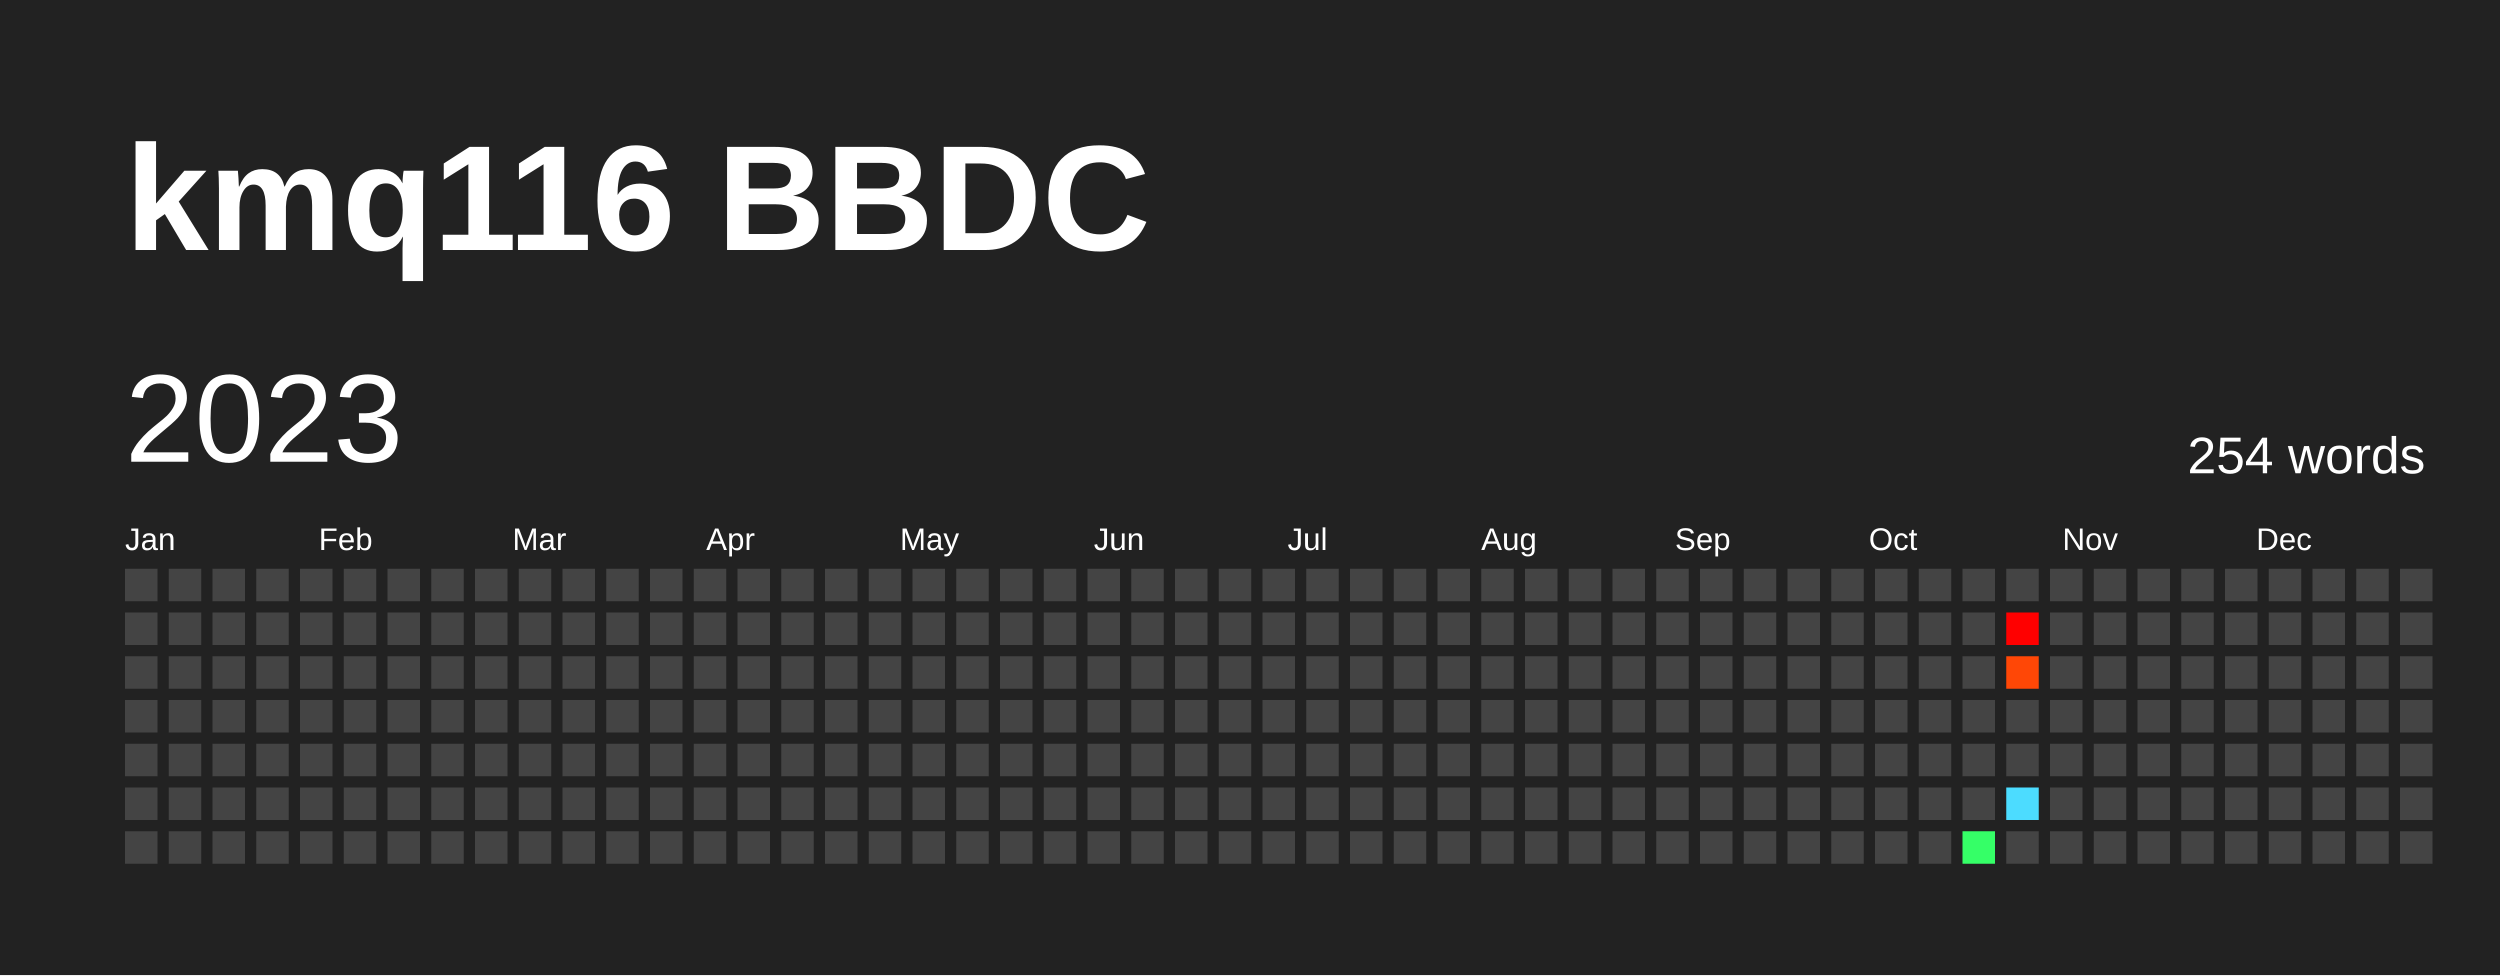
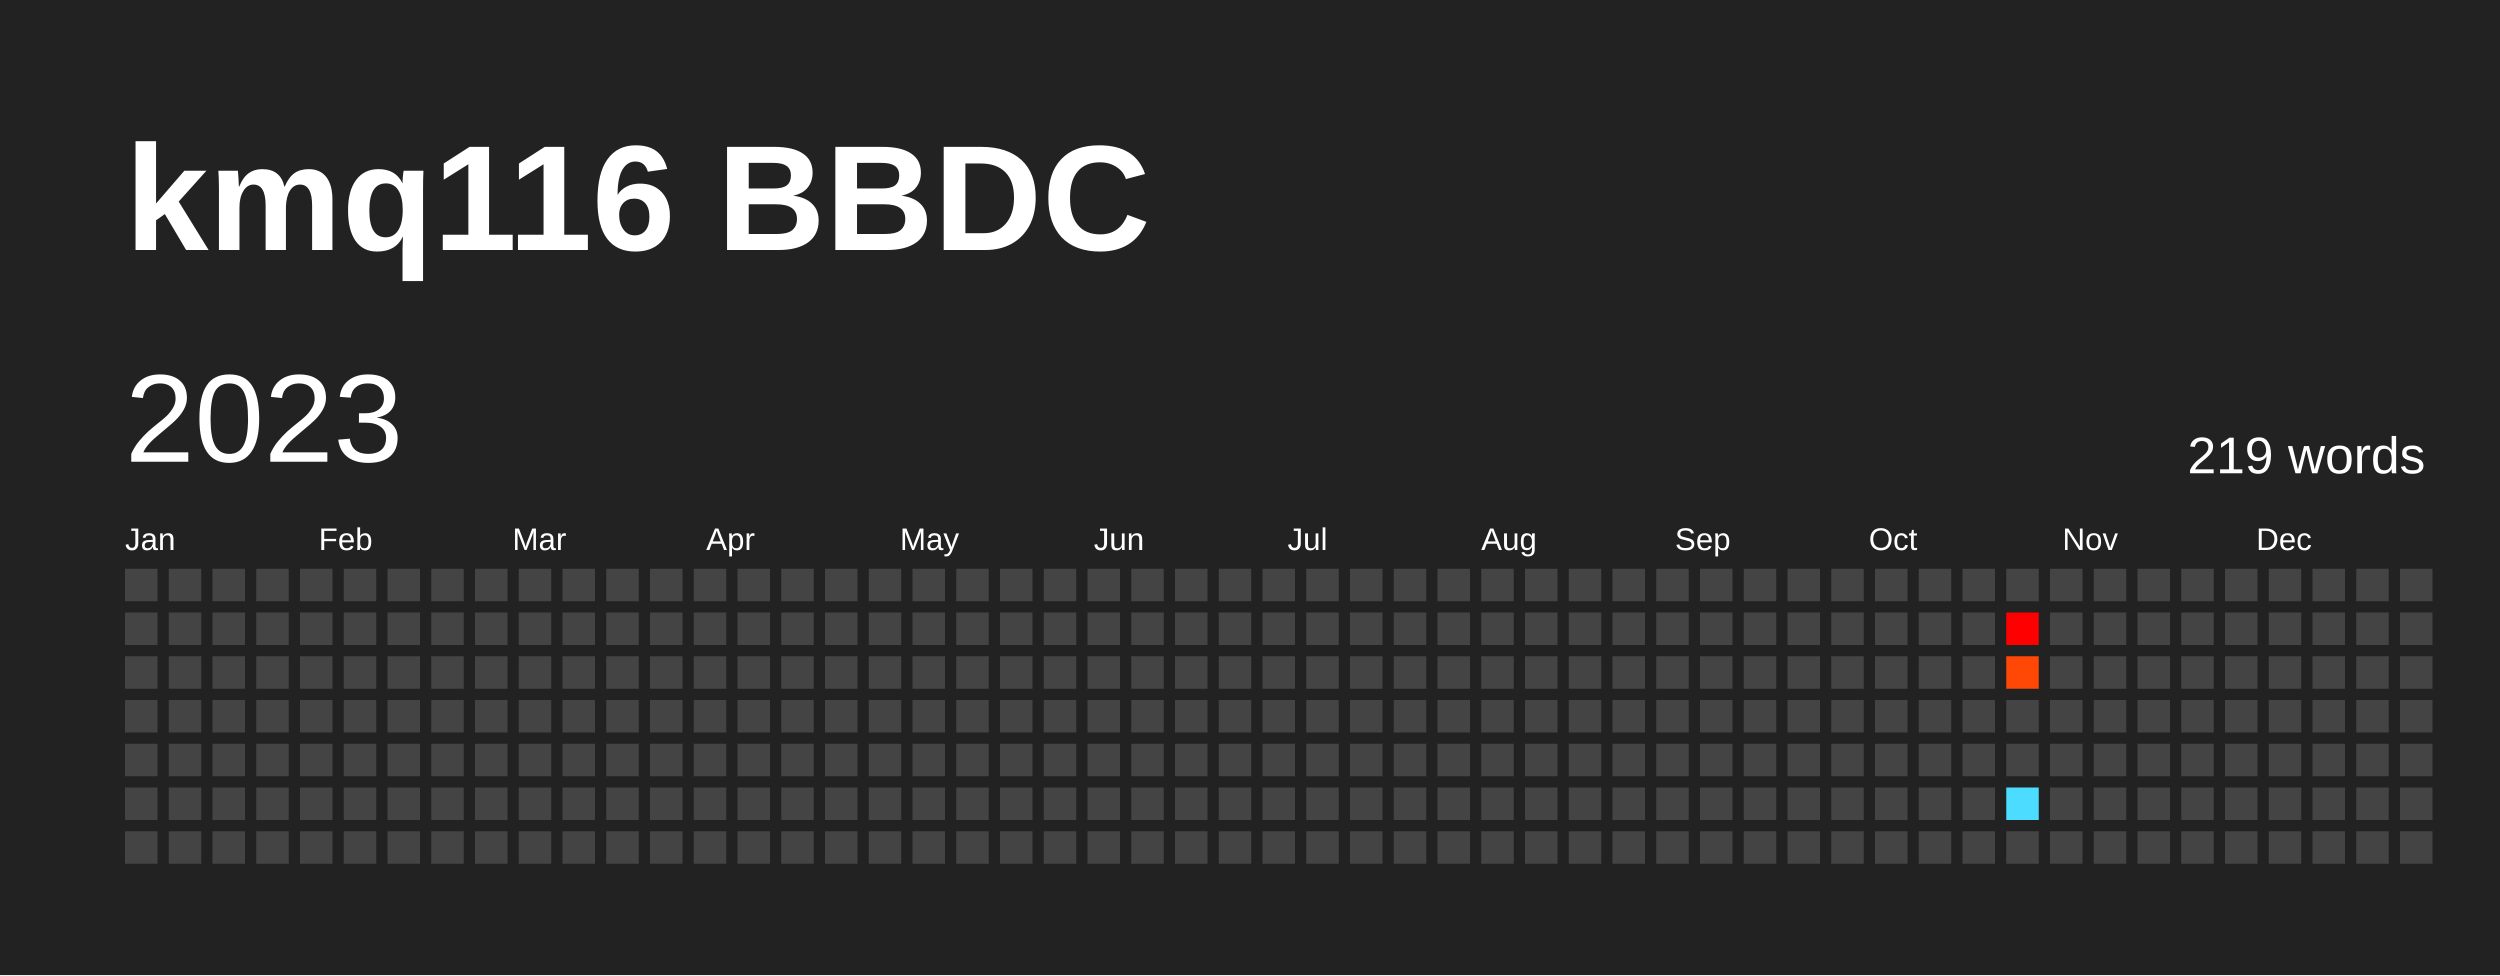
<svg xmlns="http://www.w3.org/2000/svg" baseProfile="full" height="78mm" version="1.1" viewBox="0,0,200,78" width="200mm">
  <defs />
  <rect fill="#222222" height="78" width="200" x="0" y="0" />
  <text fill="#FFFFFF" style="font-size:12px; font-family:Arial; font-weight:bold;" x="10" y="20">kmq116 BBDC</text>
  <text dominant-baseline="hanging" fill="#FFFFFF" style="font-size:10.0px; font-family:Arial;" x="10" y="30">2023</text>
-   <text dominant-baseline="hanging" fill="#FFFFFF" style="font-size:4.125px; font-family:Arial;" x="175" y="35">254 words</text>
+   <text dominant-baseline="hanging" fill="#FFFFFF" style="font-size:4.125px; font-family:Arial;" x="175" y="35">219 words</text>
  <text fill="#FFFFFF" style="font-size:2.5px; font-family:Arial" x="10.0" y="44">Jan</text>
  <text fill="#FFFFFF" style="font-size:2.5px; font-family:Arial" x="25.5" y="44">Feb</text>
  <text fill="#FFFFFF" style="font-size:2.5px; font-family:Arial" x="41.0" y="44">Mar</text>
  <text fill="#FFFFFF" style="font-size:2.5px; font-family:Arial" x="56.5" y="44">Apr</text>
  <text fill="#FFFFFF" style="font-size:2.5px; font-family:Arial" x="72.0" y="44">May</text>
  <text fill="#FFFFFF" style="font-size:2.5px; font-family:Arial" x="87.5" y="44">Jun</text>
  <text fill="#FFFFFF" style="font-size:2.5px; font-family:Arial" x="103.0" y="44">Jul</text>
  <text fill="#FFFFFF" style="font-size:2.5px; font-family:Arial" x="118.5" y="44">Aug</text>
  <text fill="#FFFFFF" style="font-size:2.5px; font-family:Arial" x="134.0" y="44">Sep</text>
  <text fill="#FFFFFF" style="font-size:2.5px; font-family:Arial" x="149.5" y="44">Oct</text>
  <text fill="#FFFFFF" style="font-size:2.5px; font-family:Arial" x="165.0" y="44">Nov</text>
  <text fill="#FFFFFF" style="font-size:2.5px; font-family:Arial" x="180.5" y="44">Dec</text>
  <rect fill="#444444" height="2.6" width="2.6" x="10.0" y="45.5" />
  <rect fill="#444444" height="2.6" width="2.6" x="10.0" y="49.0" />
  <rect fill="#444444" height="2.6" width="2.6" x="10.0" y="52.5" />
  <rect fill="#444444" height="2.6" width="2.6" x="10.0" y="56.0" />
  <rect fill="#444444" height="2.6" width="2.6" x="10.0" y="59.5" />
  <rect fill="#444444" height="2.6" width="2.6" x="10.0" y="63.0" />
  <rect fill="#444444" height="2.6" width="2.6" x="10.0" y="66.5" />
  <rect fill="#444444" height="2.6" width="2.6" x="13.5" y="45.5" />
  <rect fill="#444444" height="2.6" width="2.6" x="13.5" y="49.0" />
  <rect fill="#444444" height="2.6" width="2.6" x="13.5" y="52.5" />
  <rect fill="#444444" height="2.6" width="2.6" x="13.5" y="56.0" />
  <rect fill="#444444" height="2.6" width="2.6" x="13.5" y="59.5" />
  <rect fill="#444444" height="2.6" width="2.6" x="13.5" y="63.0" />
  <rect fill="#444444" height="2.6" width="2.6" x="13.5" y="66.5" />
  <rect fill="#444444" height="2.6" width="2.6" x="17.0" y="45.5" />
  <rect fill="#444444" height="2.6" width="2.6" x="17.0" y="49.0" />
  <rect fill="#444444" height="2.6" width="2.6" x="17.0" y="52.5" />
  <rect fill="#444444" height="2.6" width="2.6" x="17.0" y="56.0" />
  <rect fill="#444444" height="2.6" width="2.6" x="17.0" y="59.5" />
  <rect fill="#444444" height="2.6" width="2.6" x="17.0" y="63.0" />
  <rect fill="#444444" height="2.6" width="2.6" x="17.0" y="66.5" />
  <rect fill="#444444" height="2.6" width="2.6" x="20.5" y="45.5" />
  <rect fill="#444444" height="2.6" width="2.6" x="20.5" y="49.0" />
  <rect fill="#444444" height="2.6" width="2.6" x="20.5" y="52.5" />
  <rect fill="#444444" height="2.6" width="2.6" x="20.5" y="56.0" />
  <rect fill="#444444" height="2.6" width="2.6" x="20.5" y="59.5" />
  <rect fill="#444444" height="2.6" width="2.6" x="20.5" y="63.0" />
  <rect fill="#444444" height="2.6" width="2.6" x="20.5" y="66.5" />
  <rect fill="#444444" height="2.6" width="2.6" x="24.0" y="45.5" />
  <rect fill="#444444" height="2.6" width="2.6" x="24.0" y="49.0" />
  <rect fill="#444444" height="2.6" width="2.6" x="24.0" y="52.5" />
  <rect fill="#444444" height="2.6" width="2.6" x="24.0" y="56.0" />
  <rect fill="#444444" height="2.6" width="2.6" x="24.0" y="59.5" />
  <rect fill="#444444" height="2.6" width="2.6" x="24.0" y="63.0" />
  <rect fill="#444444" height="2.6" width="2.6" x="24.0" y="66.5" />
  <rect fill="#444444" height="2.6" width="2.6" x="27.5" y="45.5" />
  <rect fill="#444444" height="2.6" width="2.6" x="27.5" y="49.0" />
  <rect fill="#444444" height="2.6" width="2.6" x="27.5" y="52.5" />
  <rect fill="#444444" height="2.6" width="2.6" x="27.5" y="56.0" />
  <rect fill="#444444" height="2.6" width="2.6" x="27.5" y="59.5" />
  <rect fill="#444444" height="2.6" width="2.6" x="27.5" y="63.0" />
  <rect fill="#444444" height="2.6" width="2.6" x="27.5" y="66.5" />
  <rect fill="#444444" height="2.6" width="2.6" x="31.0" y="45.5" />
  <rect fill="#444444" height="2.6" width="2.6" x="31.0" y="49.0" />
  <rect fill="#444444" height="2.6" width="2.6" x="31.0" y="52.5" />
  <rect fill="#444444" height="2.6" width="2.6" x="31.0" y="56.0" />
  <rect fill="#444444" height="2.6" width="2.6" x="31.0" y="59.5" />
  <rect fill="#444444" height="2.6" width="2.6" x="31.0" y="63.0" />
  <rect fill="#444444" height="2.6" width="2.6" x="31.0" y="66.5" />
  <rect fill="#444444" height="2.6" width="2.6" x="34.5" y="45.5" />
  <rect fill="#444444" height="2.6" width="2.6" x="34.5" y="49.0" />
  <rect fill="#444444" height="2.6" width="2.6" x="34.5" y="52.5" />
  <rect fill="#444444" height="2.6" width="2.6" x="34.5" y="56.0" />
  <rect fill="#444444" height="2.6" width="2.6" x="34.5" y="59.5" />
  <rect fill="#444444" height="2.6" width="2.6" x="34.5" y="63.0" />
  <rect fill="#444444" height="2.6" width="2.6" x="34.5" y="66.5" />
  <rect fill="#444444" height="2.6" width="2.6" x="38.0" y="45.5" />
  <rect fill="#444444" height="2.6" width="2.6" x="38.0" y="49.0" />
  <rect fill="#444444" height="2.6" width="2.6" x="38.0" y="52.5" />
  <rect fill="#444444" height="2.6" width="2.6" x="38.0" y="56.0" />
  <rect fill="#444444" height="2.6" width="2.6" x="38.0" y="59.5" />
  <rect fill="#444444" height="2.6" width="2.6" x="38.0" y="63.0" />
  <rect fill="#444444" height="2.6" width="2.6" x="38.0" y="66.5" />
  <rect fill="#444444" height="2.6" width="2.6" x="41.5" y="45.5" />
  <rect fill="#444444" height="2.6" width="2.6" x="41.5" y="49.0" />
  <rect fill="#444444" height="2.6" width="2.6" x="41.5" y="52.5" />
  <rect fill="#444444" height="2.6" width="2.6" x="41.5" y="56.0" />
  <rect fill="#444444" height="2.6" width="2.6" x="41.5" y="59.5" />
  <rect fill="#444444" height="2.6" width="2.6" x="41.5" y="63.0" />
  <rect fill="#444444" height="2.6" width="2.6" x="41.5" y="66.5" />
  <rect fill="#444444" height="2.6" width="2.6" x="45.0" y="45.5" />
  <rect fill="#444444" height="2.6" width="2.6" x="45.0" y="49.0" />
  <rect fill="#444444" height="2.6" width="2.6" x="45.0" y="52.5" />
  <rect fill="#444444" height="2.6" width="2.6" x="45.0" y="56.0" />
  <rect fill="#444444" height="2.6" width="2.6" x="45.0" y="59.5" />
  <rect fill="#444444" height="2.6" width="2.6" x="45.0" y="63.0" />
  <rect fill="#444444" height="2.6" width="2.6" x="45.0" y="66.5" />
  <rect fill="#444444" height="2.6" width="2.6" x="48.5" y="45.5" />
  <rect fill="#444444" height="2.6" width="2.6" x="48.5" y="49.0" />
  <rect fill="#444444" height="2.6" width="2.6" x="48.5" y="52.5" />
  <rect fill="#444444" height="2.6" width="2.6" x="48.5" y="56.0" />
  <rect fill="#444444" height="2.6" width="2.6" x="48.5" y="59.5" />
  <rect fill="#444444" height="2.6" width="2.6" x="48.5" y="63.0" />
  <rect fill="#444444" height="2.6" width="2.6" x="48.5" y="66.5" />
  <rect fill="#444444" height="2.6" width="2.6" x="52.0" y="45.5" />
  <rect fill="#444444" height="2.6" width="2.6" x="52.0" y="49.0" />
  <rect fill="#444444" height="2.6" width="2.6" x="52.0" y="52.5" />
  <rect fill="#444444" height="2.6" width="2.6" x="52.0" y="56.0" />
  <rect fill="#444444" height="2.6" width="2.6" x="52.0" y="59.5" />
  <rect fill="#444444" height="2.6" width="2.6" x="52.0" y="63.0" />
  <rect fill="#444444" height="2.6" width="2.6" x="52.0" y="66.5" />
  <rect fill="#444444" height="2.6" width="2.6" x="55.5" y="45.5" />
  <rect fill="#444444" height="2.6" width="2.6" x="55.5" y="49.0" />
  <rect fill="#444444" height="2.6" width="2.6" x="55.5" y="52.5" />
  <rect fill="#444444" height="2.6" width="2.6" x="55.5" y="56.0" />
  <rect fill="#444444" height="2.6" width="2.6" x="55.5" y="59.5" />
  <rect fill="#444444" height="2.6" width="2.6" x="55.5" y="63.0" />
  <rect fill="#444444" height="2.6" width="2.6" x="55.5" y="66.5" />
  <rect fill="#444444" height="2.6" width="2.6" x="59.0" y="45.5" />
  <rect fill="#444444" height="2.6" width="2.6" x="59.0" y="49.0" />
  <rect fill="#444444" height="2.6" width="2.6" x="59.0" y="52.5" />
  <rect fill="#444444" height="2.6" width="2.6" x="59.0" y="56.0" />
  <rect fill="#444444" height="2.6" width="2.6" x="59.0" y="59.5" />
  <rect fill="#444444" height="2.6" width="2.6" x="59.0" y="63.0" />
  <rect fill="#444444" height="2.6" width="2.6" x="59.0" y="66.5" />
  <rect fill="#444444" height="2.6" width="2.6" x="62.5" y="45.5" />
  <rect fill="#444444" height="2.6" width="2.6" x="62.5" y="49.0" />
  <rect fill="#444444" height="2.6" width="2.6" x="62.5" y="52.5" />
  <rect fill="#444444" height="2.6" width="2.6" x="62.5" y="56.0" />
  <rect fill="#444444" height="2.6" width="2.6" x="62.5" y="59.5" />
  <rect fill="#444444" height="2.6" width="2.6" x="62.5" y="63.0" />
  <rect fill="#444444" height="2.6" width="2.6" x="62.5" y="66.5" />
  <rect fill="#444444" height="2.6" width="2.6" x="66.0" y="45.5" />
  <rect fill="#444444" height="2.6" width="2.6" x="66.0" y="49.0" />
  <rect fill="#444444" height="2.6" width="2.6" x="66.0" y="52.5" />
  <rect fill="#444444" height="2.6" width="2.6" x="66.0" y="56.0" />
  <rect fill="#444444" height="2.6" width="2.6" x="66.0" y="59.5" />
  <rect fill="#444444" height="2.6" width="2.6" x="66.0" y="63.0" />
  <rect fill="#444444" height="2.6" width="2.6" x="66.0" y="66.5" />
  <rect fill="#444444" height="2.6" width="2.6" x="69.5" y="45.5" />
  <rect fill="#444444" height="2.6" width="2.6" x="69.5" y="49.0" />
  <rect fill="#444444" height="2.6" width="2.6" x="69.5" y="52.5" />
  <rect fill="#444444" height="2.6" width="2.6" x="69.5" y="56.0" />
  <rect fill="#444444" height="2.6" width="2.6" x="69.5" y="59.5" />
  <rect fill="#444444" height="2.6" width="2.6" x="69.5" y="63.0" />
  <rect fill="#444444" height="2.6" width="2.6" x="69.5" y="66.5" />
  <rect fill="#444444" height="2.6" width="2.6" x="73.0" y="45.5" />
  <rect fill="#444444" height="2.6" width="2.6" x="73.0" y="49.0" />
  <rect fill="#444444" height="2.6" width="2.6" x="73.0" y="52.5" />
  <rect fill="#444444" height="2.6" width="2.6" x="73.0" y="56.0" />
  <rect fill="#444444" height="2.6" width="2.6" x="73.0" y="59.5" />
  <rect fill="#444444" height="2.6" width="2.6" x="73.0" y="63.0" />
  <rect fill="#444444" height="2.6" width="2.6" x="73.0" y="66.5" />
  <rect fill="#444444" height="2.6" width="2.6" x="76.5" y="45.5" />
  <rect fill="#444444" height="2.6" width="2.6" x="76.5" y="49.0" />
  <rect fill="#444444" height="2.6" width="2.6" x="76.5" y="52.5" />
  <rect fill="#444444" height="2.6" width="2.6" x="76.5" y="56.0" />
  <rect fill="#444444" height="2.6" width="2.6" x="76.5" y="59.5" />
  <rect fill="#444444" height="2.6" width="2.6" x="76.5" y="63.0" />
  <rect fill="#444444" height="2.6" width="2.6" x="76.5" y="66.5" />
  <rect fill="#444444" height="2.6" width="2.6" x="80.0" y="45.5" />
  <rect fill="#444444" height="2.6" width="2.6" x="80.0" y="49.0" />
  <rect fill="#444444" height="2.6" width="2.6" x="80.0" y="52.5" />
  <rect fill="#444444" height="2.6" width="2.6" x="80.0" y="56.0" />
  <rect fill="#444444" height="2.6" width="2.6" x="80.0" y="59.5" />
  <rect fill="#444444" height="2.6" width="2.6" x="80.0" y="63.0" />
  <rect fill="#444444" height="2.6" width="2.6" x="80.0" y="66.5" />
  <rect fill="#444444" height="2.6" width="2.6" x="83.5" y="45.5" />
  <rect fill="#444444" height="2.6" width="2.6" x="83.5" y="49.0" />
  <rect fill="#444444" height="2.6" width="2.6" x="83.5" y="52.5" />
  <rect fill="#444444" height="2.6" width="2.6" x="83.5" y="56.0" />
  <rect fill="#444444" height="2.6" width="2.6" x="83.5" y="59.5" />
  <rect fill="#444444" height="2.6" width="2.6" x="83.5" y="63.0" />
  <rect fill="#444444" height="2.6" width="2.6" x="83.5" y="66.5" />
  <rect fill="#444444" height="2.6" width="2.6" x="87.0" y="45.5" />
  <rect fill="#444444" height="2.6" width="2.6" x="87.0" y="49.0" />
  <rect fill="#444444" height="2.6" width="2.6" x="87.0" y="52.5" />
  <rect fill="#444444" height="2.6" width="2.6" x="87.0" y="56.0" />
  <rect fill="#444444" height="2.6" width="2.6" x="87.0" y="59.5" />
  <rect fill="#444444" height="2.6" width="2.6" x="87.0" y="63.0" />
  <rect fill="#444444" height="2.6" width="2.6" x="87.0" y="66.5" />
  <rect fill="#444444" height="2.6" width="2.6" x="90.5" y="45.5" />
  <rect fill="#444444" height="2.6" width="2.6" x="90.5" y="49.0" />
  <rect fill="#444444" height="2.6" width="2.6" x="90.5" y="52.5" />
  <rect fill="#444444" height="2.6" width="2.6" x="90.5" y="56.0" />
  <rect fill="#444444" height="2.6" width="2.6" x="90.5" y="59.5" />
  <rect fill="#444444" height="2.6" width="2.6" x="90.5" y="63.0" />
  <rect fill="#444444" height="2.6" width="2.6" x="90.5" y="66.5" />
  <rect fill="#444444" height="2.6" width="2.6" x="94.0" y="45.5" />
  <rect fill="#444444" height="2.6" width="2.6" x="94.0" y="49.0" />
  <rect fill="#444444" height="2.6" width="2.6" x="94.0" y="52.5" />
  <rect fill="#444444" height="2.6" width="2.6" x="94.0" y="56.0" />
  <rect fill="#444444" height="2.6" width="2.6" x="94.0" y="59.5" />
  <rect fill="#444444" height="2.6" width="2.6" x="94.0" y="63.0" />
  <rect fill="#444444" height="2.6" width="2.6" x="94.0" y="66.5" />
  <rect fill="#444444" height="2.6" width="2.6" x="97.5" y="45.5" />
  <rect fill="#444444" height="2.6" width="2.6" x="97.5" y="49.0" />
  <rect fill="#444444" height="2.6" width="2.6" x="97.5" y="52.5" />
  <rect fill="#444444" height="2.6" width="2.6" x="97.5" y="56.0" />
  <rect fill="#444444" height="2.6" width="2.6" x="97.5" y="59.5" />
  <rect fill="#444444" height="2.6" width="2.6" x="97.5" y="63.0" />
  <rect fill="#444444" height="2.6" width="2.6" x="97.5" y="66.5" />
  <rect fill="#444444" height="2.6" width="2.6" x="101.0" y="45.5" />
  <rect fill="#444444" height="2.6" width="2.6" x="101.0" y="49.0" />
  <rect fill="#444444" height="2.6" width="2.6" x="101.0" y="52.5" />
  <rect fill="#444444" height="2.6" width="2.6" x="101.0" y="56.0" />
  <rect fill="#444444" height="2.6" width="2.6" x="101.0" y="59.5" />
  <rect fill="#444444" height="2.6" width="2.6" x="101.0" y="63.0" />
  <rect fill="#444444" height="2.6" width="2.6" x="101.0" y="66.5" />
  <rect fill="#444444" height="2.6" width="2.6" x="104.5" y="45.5" />
  <rect fill="#444444" height="2.6" width="2.6" x="104.5" y="49.0" />
  <rect fill="#444444" height="2.6" width="2.6" x="104.5" y="52.5" />
  <rect fill="#444444" height="2.6" width="2.6" x="104.5" y="56.0" />
  <rect fill="#444444" height="2.6" width="2.6" x="104.5" y="59.5" />
  <rect fill="#444444" height="2.6" width="2.6" x="104.5" y="63.0" />
  <rect fill="#444444" height="2.6" width="2.6" x="104.5" y="66.5" />
  <rect fill="#444444" height="2.6" width="2.6" x="108.0" y="45.5" />
  <rect fill="#444444" height="2.6" width="2.6" x="108.0" y="49.0" />
  <rect fill="#444444" height="2.6" width="2.6" x="108.0" y="52.5" />
  <rect fill="#444444" height="2.6" width="2.6" x="108.0" y="56.0" />
  <rect fill="#444444" height="2.6" width="2.6" x="108.0" y="59.5" />
  <rect fill="#444444" height="2.6" width="2.6" x="108.0" y="63.0" />
  <rect fill="#444444" height="2.6" width="2.6" x="108.0" y="66.5" />
  <rect fill="#444444" height="2.6" width="2.6" x="111.5" y="45.5" />
  <rect fill="#444444" height="2.6" width="2.6" x="111.5" y="49.0" />
  <rect fill="#444444" height="2.6" width="2.6" x="111.5" y="52.5" />
  <rect fill="#444444" height="2.6" width="2.6" x="111.5" y="56.0" />
  <rect fill="#444444" height="2.6" width="2.6" x="111.5" y="59.5" />
  <rect fill="#444444" height="2.6" width="2.6" x="111.5" y="63.0" />
  <rect fill="#444444" height="2.6" width="2.6" x="111.5" y="66.5" />
  <rect fill="#444444" height="2.6" width="2.6" x="115.0" y="45.5" />
  <rect fill="#444444" height="2.6" width="2.6" x="115.0" y="49.0" />
  <rect fill="#444444" height="2.6" width="2.6" x="115.0" y="52.5" />
  <rect fill="#444444" height="2.6" width="2.6" x="115.0" y="56.0" />
  <rect fill="#444444" height="2.6" width="2.6" x="115.0" y="59.5" />
  <rect fill="#444444" height="2.6" width="2.6" x="115.0" y="63.0" />
  <rect fill="#444444" height="2.6" width="2.6" x="115.0" y="66.5" />
  <rect fill="#444444" height="2.6" width="2.6" x="118.5" y="45.5" />
  <rect fill="#444444" height="2.6" width="2.6" x="118.5" y="49.0" />
  <rect fill="#444444" height="2.6" width="2.6" x="118.5" y="52.5" />
  <rect fill="#444444" height="2.6" width="2.6" x="118.5" y="56.0" />
  <rect fill="#444444" height="2.6" width="2.6" x="118.5" y="59.5" />
  <rect fill="#444444" height="2.6" width="2.6" x="118.5" y="63.0" />
  <rect fill="#444444" height="2.6" width="2.6" x="118.5" y="66.5" />
  <rect fill="#444444" height="2.6" width="2.6" x="122.0" y="45.5" />
  <rect fill="#444444" height="2.6" width="2.6" x="122.0" y="49.0" />
  <rect fill="#444444" height="2.6" width="2.6" x="122.0" y="52.5" />
  <rect fill="#444444" height="2.6" width="2.6" x="122.0" y="56.0" />
  <rect fill="#444444" height="2.6" width="2.6" x="122.0" y="59.5" />
  <rect fill="#444444" height="2.6" width="2.6" x="122.0" y="63.0" />
  <rect fill="#444444" height="2.6" width="2.6" x="122.0" y="66.5" />
  <rect fill="#444444" height="2.6" width="2.6" x="125.5" y="45.5" />
  <rect fill="#444444" height="2.6" width="2.6" x="125.5" y="49.0" />
  <rect fill="#444444" height="2.6" width="2.6" x="125.5" y="52.5" />
  <rect fill="#444444" height="2.6" width="2.6" x="125.5" y="56.0" />
  <rect fill="#444444" height="2.6" width="2.6" x="125.5" y="59.5" />
  <rect fill="#444444" height="2.6" width="2.6" x="125.5" y="63.0" />
  <rect fill="#444444" height="2.6" width="2.6" x="125.5" y="66.5" />
  <rect fill="#444444" height="2.6" width="2.6" x="129.0" y="45.5" />
  <rect fill="#444444" height="2.6" width="2.6" x="129.0" y="49.0" />
  <rect fill="#444444" height="2.6" width="2.6" x="129.0" y="52.5" />
  <rect fill="#444444" height="2.6" width="2.6" x="129.0" y="56.0" />
  <rect fill="#444444" height="2.6" width="2.6" x="129.0" y="59.5" />
  <rect fill="#444444" height="2.6" width="2.6" x="129.0" y="63.0" />
  <rect fill="#444444" height="2.6" width="2.6" x="129.0" y="66.5" />
  <rect fill="#444444" height="2.6" width="2.6" x="132.5" y="45.5" />
  <rect fill="#444444" height="2.6" width="2.6" x="132.5" y="49.0" />
  <rect fill="#444444" height="2.6" width="2.6" x="132.5" y="52.5" />
  <rect fill="#444444" height="2.6" width="2.6" x="132.5" y="56.0" />
  <rect fill="#444444" height="2.6" width="2.6" x="132.5" y="59.5" />
  <rect fill="#444444" height="2.6" width="2.6" x="132.5" y="63.0" />
  <rect fill="#444444" height="2.6" width="2.6" x="132.5" y="66.5" />
  <rect fill="#444444" height="2.6" width="2.6" x="136.0" y="45.5" />
  <rect fill="#444444" height="2.6" width="2.6" x="136.0" y="49.0" />
  <rect fill="#444444" height="2.6" width="2.6" x="136.0" y="52.5" />
  <rect fill="#444444" height="2.6" width="2.6" x="136.0" y="56.0" />
  <rect fill="#444444" height="2.6" width="2.6" x="136.0" y="59.5" />
  <rect fill="#444444" height="2.6" width="2.6" x="136.0" y="63.0" />
  <rect fill="#444444" height="2.6" width="2.6" x="136.0" y="66.5" />
  <rect fill="#444444" height="2.6" width="2.6" x="139.5" y="45.5" />
  <rect fill="#444444" height="2.6" width="2.6" x="139.5" y="49.0" />
  <rect fill="#444444" height="2.6" width="2.6" x="139.5" y="52.5" />
  <rect fill="#444444" height="2.6" width="2.6" x="139.5" y="56.0" />
  <rect fill="#444444" height="2.6" width="2.6" x="139.5" y="59.5" />
  <rect fill="#444444" height="2.6" width="2.6" x="139.5" y="63.0" />
  <rect fill="#444444" height="2.6" width="2.6" x="139.5" y="66.5" />
  <rect fill="#444444" height="2.6" width="2.6" x="143.0" y="45.5" />
  <rect fill="#444444" height="2.6" width="2.6" x="143.0" y="49.0" />
  <rect fill="#444444" height="2.6" width="2.6" x="143.0" y="52.5" />
  <rect fill="#444444" height="2.6" width="2.6" x="143.0" y="56.0" />
  <rect fill="#444444" height="2.6" width="2.6" x="143.0" y="59.5" />
  <rect fill="#444444" height="2.6" width="2.6" x="143.0" y="63.0" />
  <rect fill="#444444" height="2.6" width="2.6" x="143.0" y="66.5" />
  <rect fill="#444444" height="2.6" width="2.6" x="146.5" y="45.5" />
  <rect fill="#444444" height="2.6" width="2.6" x="146.5" y="49.0" />
  <rect fill="#444444" height="2.6" width="2.6" x="146.5" y="52.5" />
  <rect fill="#444444" height="2.6" width="2.6" x="146.5" y="56.0" />
  <rect fill="#444444" height="2.6" width="2.6" x="146.5" y="59.5" />
  <rect fill="#444444" height="2.6" width="2.6" x="146.5" y="63.0" />
  <rect fill="#444444" height="2.6" width="2.6" x="146.5" y="66.5" />
  <rect fill="#444444" height="2.6" width="2.6" x="150.0" y="45.5" />
  <rect fill="#444444" height="2.6" width="2.6" x="150.0" y="49.0" />
  <rect fill="#444444" height="2.6" width="2.6" x="150.0" y="52.5" />
  <rect fill="#444444" height="2.6" width="2.6" x="150.0" y="56.0" />
  <rect fill="#444444" height="2.6" width="2.6" x="150.0" y="59.5" />
  <rect fill="#444444" height="2.6" width="2.6" x="150.0" y="63.0" />
  <rect fill="#444444" height="2.6" width="2.6" x="150.0" y="66.5" />
  <rect fill="#444444" height="2.6" width="2.6" x="153.5" y="45.5" />
  <rect fill="#444444" height="2.6" width="2.6" x="153.5" y="49.0" />
  <rect fill="#444444" height="2.6" width="2.6" x="153.5" y="52.5" />
  <rect fill="#444444" height="2.6" width="2.6" x="153.5" y="56.0" />
  <rect fill="#444444" height="2.6" width="2.6" x="153.5" y="59.5" />
  <rect fill="#444444" height="2.6" width="2.6" x="153.5" y="63.0" />
  <rect fill="#444444" height="2.6" width="2.6" x="153.5" y="66.5" />
  <rect fill="#444444" height="2.6" width="2.6" x="157.0" y="45.5" />
  <rect fill="#444444" height="2.6" width="2.6" x="157.0" y="49.0" />
  <rect fill="#444444" height="2.6" width="2.6" x="157.0" y="52.5" />
  <rect fill="#444444" height="2.6" width="2.6" x="157.0" y="56.0" />
  <rect fill="#444444" height="2.6" width="2.6" x="157.0" y="59.5" />
  <rect fill="#444444" height="2.6" width="2.6" x="157.0" y="63.0" />
-   <rect fill="#35ff67" height="2.6" width="2.6" x="157.0" y="66.5" />
+   <rect fill="#444444" height="2.6" width="2.6" x="157.0" y="66.5" />
  <rect fill="#444444" height="2.6" width="2.6" x="160.5" y="45.5" />
  <rect fill="red" height="2.6" width="2.6" x="160.5" y="49.0" />
  <rect fill="#ff4706" height="2.6" width="2.6" x="160.5" y="52.5" />
  <rect fill="#444444" height="2.6" width="2.6" x="160.5" y="56.0" />
  <rect fill="#444444" height="2.6" width="2.6" x="160.5" y="59.5" />
  <rect fill="#4cdcff" height="2.6" width="2.6" x="160.5" y="63.0" />
  <rect fill="#444444" height="2.6" width="2.6" x="160.5" y="66.5" />
  <rect fill="#444444" height="2.6" width="2.6" x="164.0" y="45.5" />
  <rect fill="#444444" height="2.6" width="2.6" x="164.0" y="49.0" />
  <rect fill="#444444" height="2.6" width="2.6" x="164.0" y="52.5" />
  <rect fill="#444444" height="2.6" width="2.6" x="164.0" y="56.0" />
  <rect fill="#444444" height="2.6" width="2.6" x="164.0" y="59.5" />
  <rect fill="#444444" height="2.6" width="2.6" x="164.0" y="63.0" />
  <rect fill="#444444" height="2.6" width="2.6" x="164.0" y="66.5" />
  <rect fill="#444444" height="2.6" width="2.6" x="167.5" y="45.5" />
  <rect fill="#444444" height="2.6" width="2.6" x="167.5" y="49.0" />
  <rect fill="#444444" height="2.6" width="2.6" x="167.5" y="52.5" />
  <rect fill="#444444" height="2.6" width="2.6" x="167.5" y="56.0" />
  <rect fill="#444444" height="2.6" width="2.6" x="167.5" y="59.5" />
  <rect fill="#444444" height="2.6" width="2.6" x="167.5" y="63.0" />
  <rect fill="#444444" height="2.6" width="2.6" x="167.5" y="66.5" />
  <rect fill="#444444" height="2.6" width="2.6" x="171.0" y="45.5" />
  <rect fill="#444444" height="2.6" width="2.6" x="171.0" y="49.0" />
  <rect fill="#444444" height="2.6" width="2.6" x="171.0" y="52.5" />
  <rect fill="#444444" height="2.6" width="2.6" x="171.0" y="56.0" />
  <rect fill="#444444" height="2.6" width="2.6" x="171.0" y="59.5" />
  <rect fill="#444444" height="2.6" width="2.6" x="171.0" y="63.0" />
  <rect fill="#444444" height="2.6" width="2.6" x="171.0" y="66.5" />
  <rect fill="#444444" height="2.6" width="2.6" x="174.5" y="45.5" />
  <rect fill="#444444" height="2.6" width="2.6" x="174.5" y="49.0" />
  <rect fill="#444444" height="2.6" width="2.6" x="174.5" y="52.5" />
  <rect fill="#444444" height="2.6" width="2.6" x="174.5" y="56.0" />
  <rect fill="#444444" height="2.6" width="2.6" x="174.5" y="59.5" />
  <rect fill="#444444" height="2.6" width="2.6" x="174.5" y="63.0" />
  <rect fill="#444444" height="2.6" width="2.6" x="174.5" y="66.5" />
  <rect fill="#444444" height="2.6" width="2.6" x="178.0" y="45.5" />
  <rect fill="#444444" height="2.6" width="2.6" x="178.0" y="49.0" />
  <rect fill="#444444" height="2.6" width="2.6" x="178.0" y="52.5" />
  <rect fill="#444444" height="2.6" width="2.6" x="178.0" y="56.0" />
  <rect fill="#444444" height="2.6" width="2.6" x="178.0" y="59.5" />
  <rect fill="#444444" height="2.6" width="2.6" x="178.0" y="63.0" />
  <rect fill="#444444" height="2.6" width="2.6" x="178.0" y="66.5" />
  <rect fill="#444444" height="2.6" width="2.6" x="181.5" y="45.5" />
  <rect fill="#444444" height="2.6" width="2.6" x="181.5" y="49.0" />
  <rect fill="#444444" height="2.6" width="2.6" x="181.5" y="52.5" />
  <rect fill="#444444" height="2.6" width="2.6" x="181.5" y="56.0" />
  <rect fill="#444444" height="2.6" width="2.6" x="181.5" y="59.5" />
  <rect fill="#444444" height="2.6" width="2.6" x="181.5" y="63.0" />
  <rect fill="#444444" height="2.6" width="2.6" x="181.5" y="66.5" />
  <rect fill="#444444" height="2.6" width="2.6" x="185.0" y="45.5" />
  <rect fill="#444444" height="2.6" width="2.6" x="185.0" y="49.0" />
  <rect fill="#444444" height="2.6" width="2.6" x="185.0" y="52.5" />
  <rect fill="#444444" height="2.6" width="2.6" x="185.0" y="56.0" />
  <rect fill="#444444" height="2.6" width="2.6" x="185.0" y="59.5" />
  <rect fill="#444444" height="2.6" width="2.6" x="185.0" y="63.0" />
  <rect fill="#444444" height="2.6" width="2.6" x="185.0" y="66.5" />
  <rect fill="#444444" height="2.6" width="2.6" x="188.5" y="45.5" />
  <rect fill="#444444" height="2.6" width="2.6" x="188.5" y="49.0" />
  <rect fill="#444444" height="2.6" width="2.6" x="188.5" y="52.5" />
  <rect fill="#444444" height="2.6" width="2.6" x="188.5" y="56.0" />
  <rect fill="#444444" height="2.6" width="2.6" x="188.5" y="59.5" />
  <rect fill="#444444" height="2.6" width="2.6" x="188.5" y="63.0" />
  <rect fill="#444444" height="2.6" width="2.6" x="188.5" y="66.5" />
  <rect fill="#444444" height="2.6" width="2.6" x="192.0" y="45.5" />
  <rect fill="#444444" height="2.6" width="2.6" x="192.0" y="49.0" />
  <rect fill="#444444" height="2.6" width="2.6" x="192.0" y="52.5" />
  <rect fill="#444444" height="2.6" width="2.6" x="192.0" y="56.0" />
  <rect fill="#444444" height="2.6" width="2.6" x="192.0" y="59.5" />
  <rect fill="#444444" height="2.6" width="2.6" x="192.0" y="63.0" />
  <rect fill="#444444" height="2.6" width="2.6" x="192.0" y="66.5" />
</svg>
